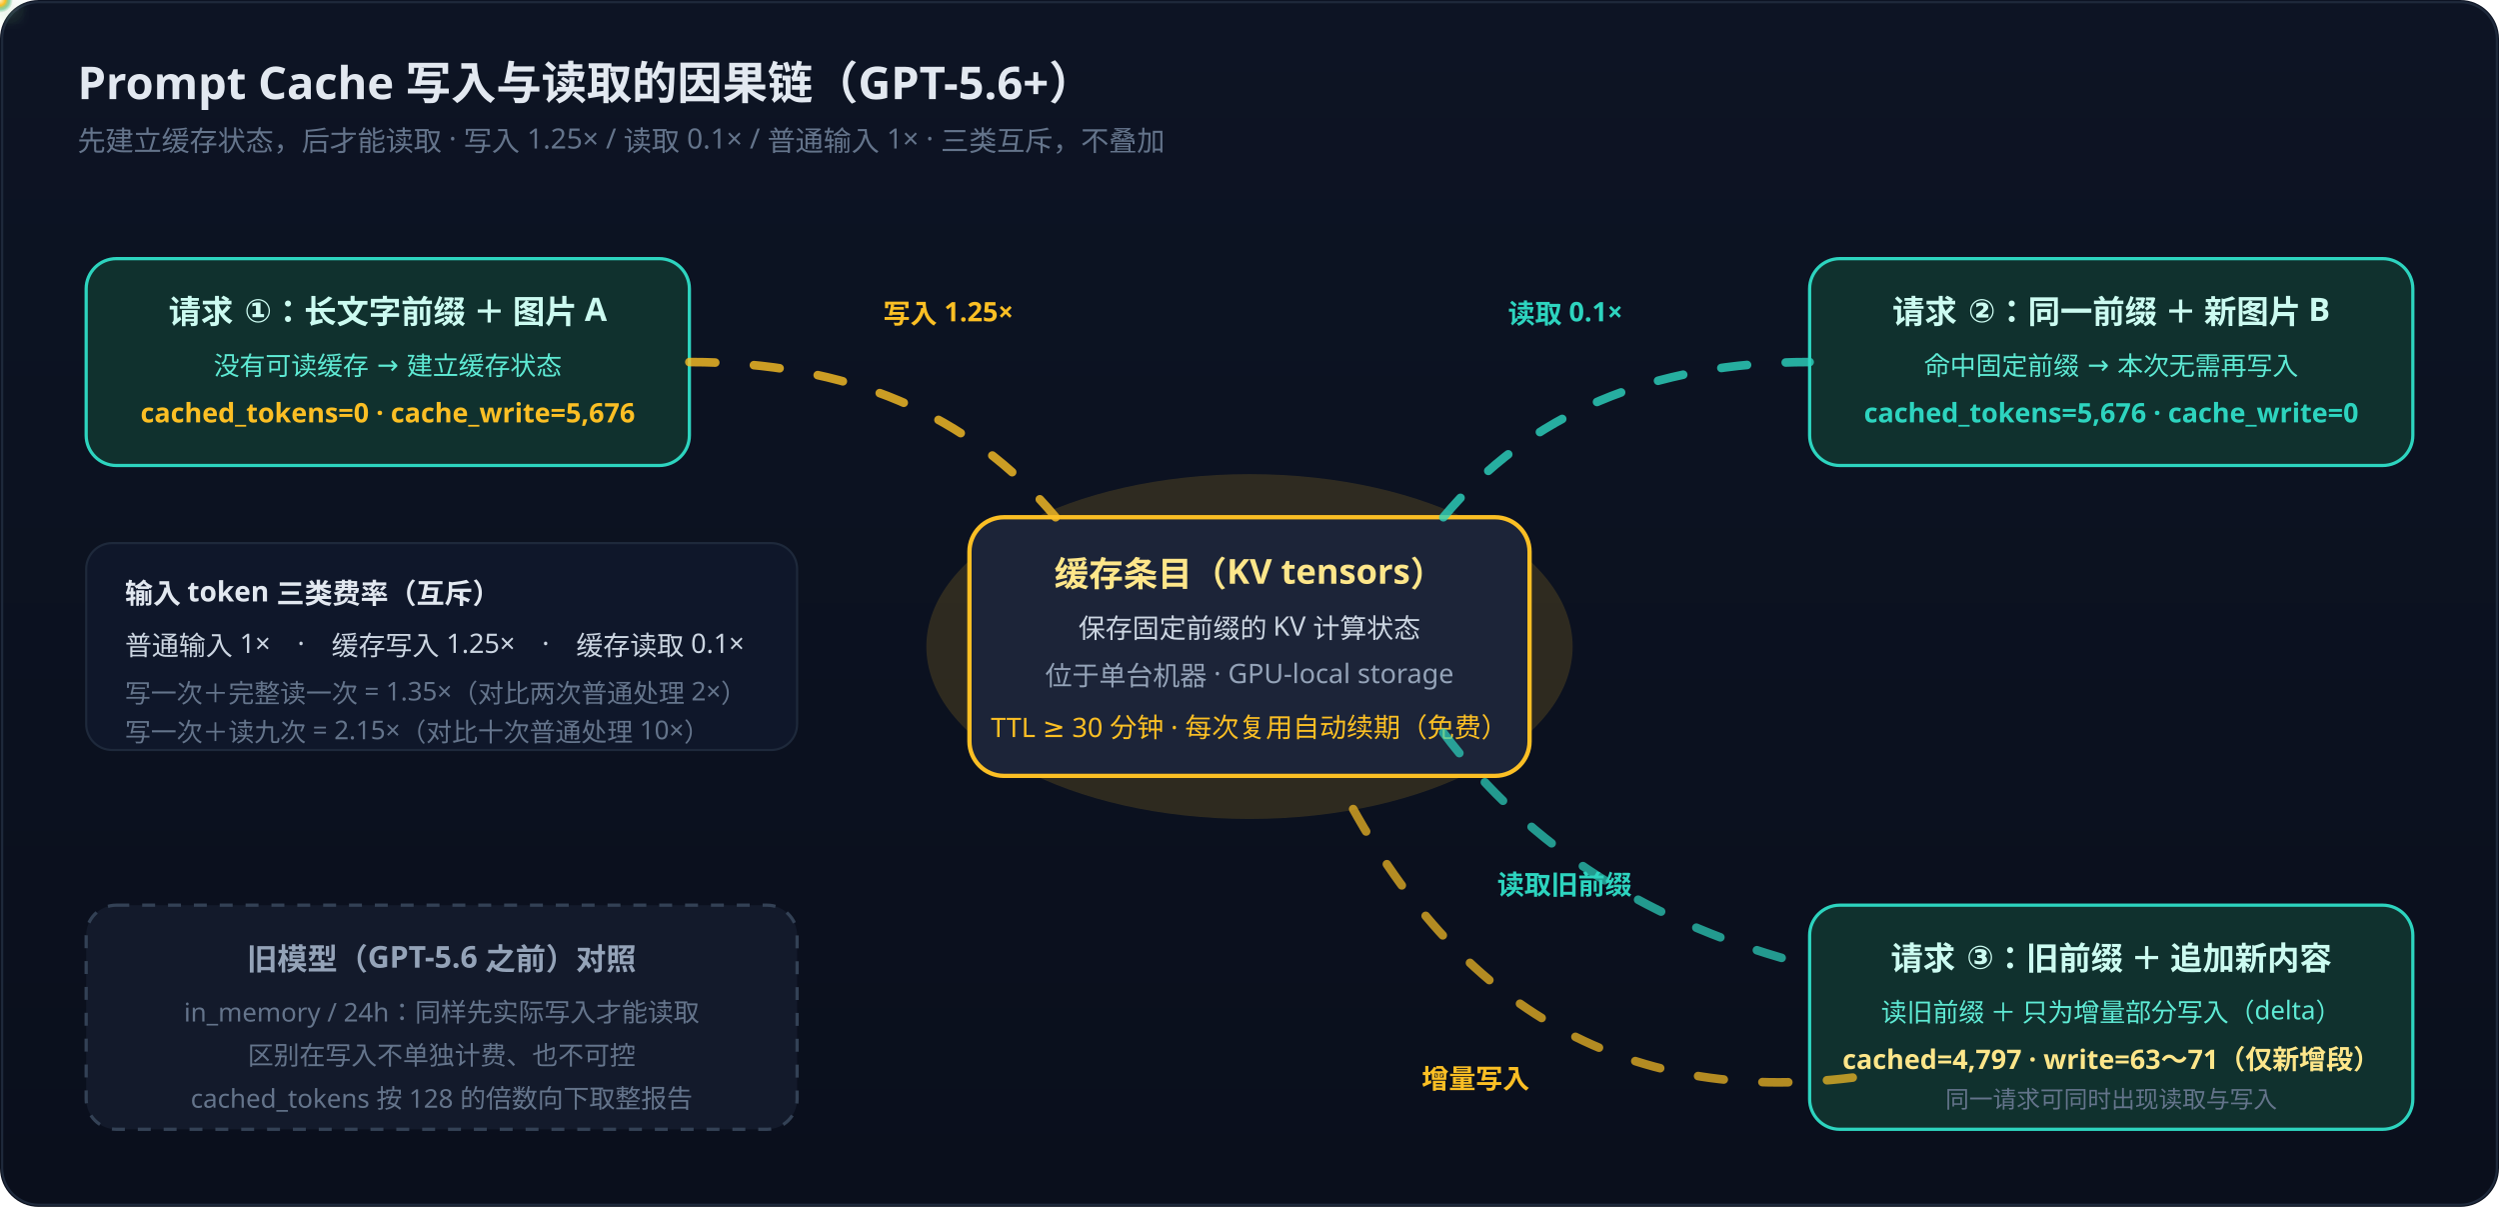
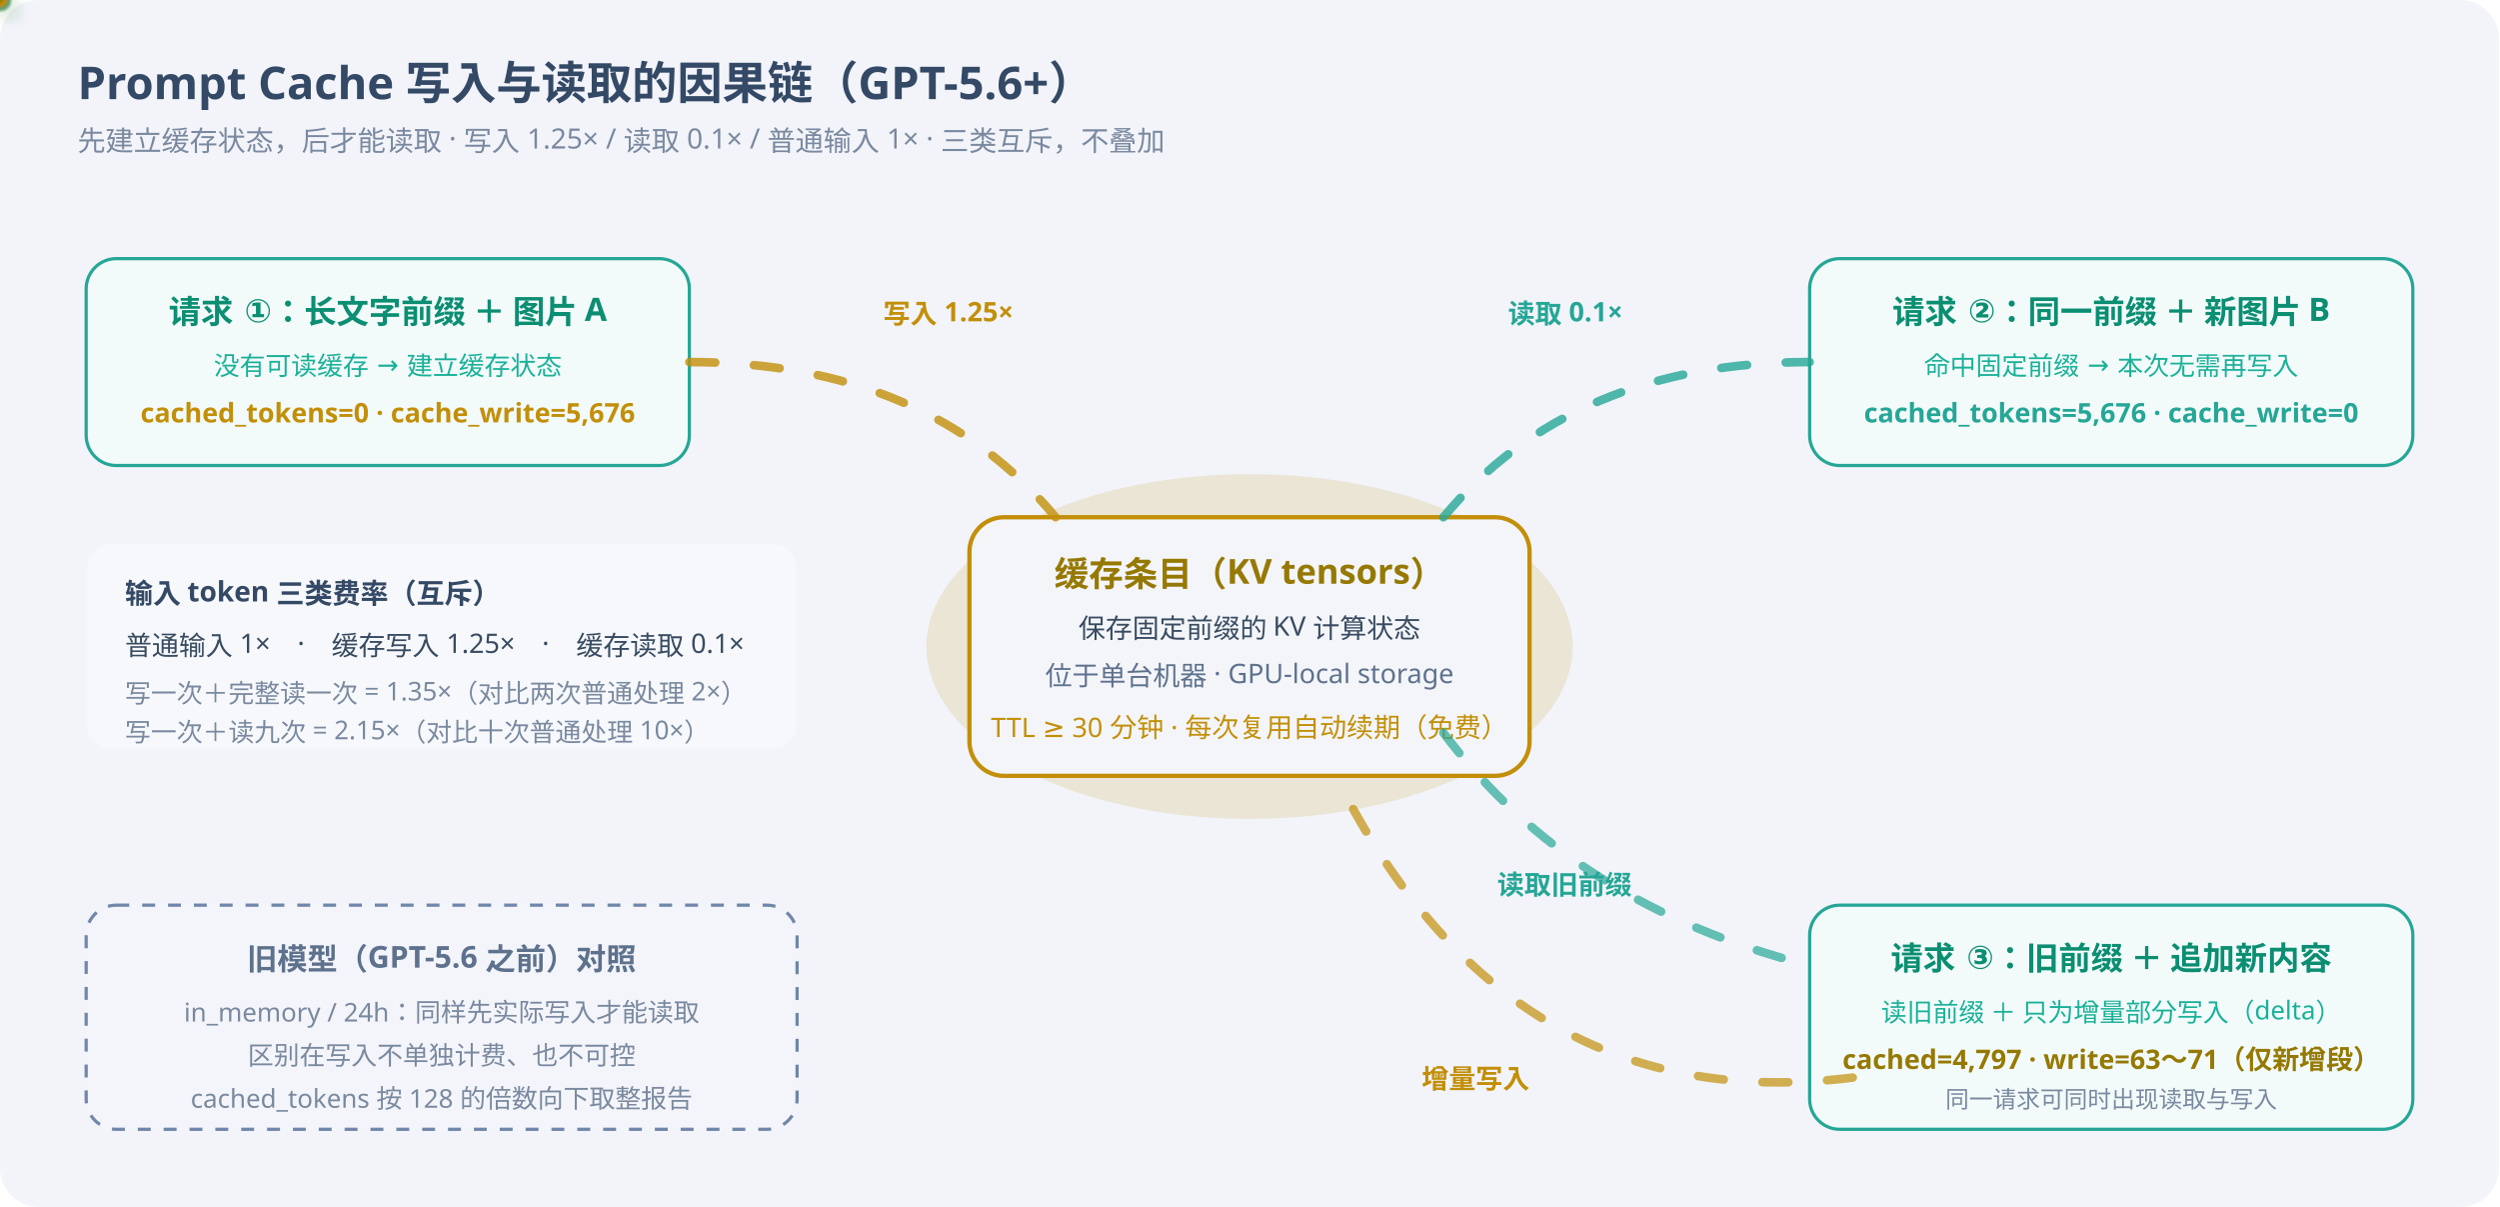
<svg xmlns="http://www.w3.org/2000/svg" width="1160" height="560" viewBox="0 0 1160 560" font-family="PingFang SC, Hiragino Sans GB, Microsoft YaHei, sans-serif">
  <defs>
    <linearGradient id="bg" x1="0" y1="0" x2="0" y2="1">
-       <stop offset="0" stop-color="#0d1424" />
-       <stop offset="1" stop-color="#0a0f1c" />
+       <stop offset="0" stop-color="#f2f4fa" />
+       <stop offset="1" stop-color="#f2f4fa" />
    </linearGradient>
    <filter id="softGlow" x="-60%" y="-60%" width="220%" height="220%">
      <feGaussianBlur stdDeviation="5" result="b" />
      <feMerge>
        <feMergeNode in="b" />
        <feMergeNode in="SourceGraphic" />
      </feMerge>
    </filter>
    <radialGradient id="pTeal" cx="0.5" cy="0.5" r="0.5">
-       <stop offset="0" stop-color="#a5f3fc" />
-       <stop offset="0.5" stop-color="#22d3ee" />
-       <stop offset="1" stop-color="#22d3ee" stop-opacity="0" />
+       <stop offset="0" stop-color="#058594" />
+       <stop offset="0.5" stop-color="#13a3b9" />
+       <stop offset="1" stop-color="#13a3b9" stop-opacity="0" />
    </radialGradient>
    <radialGradient id="pAmber" cx="0.5" cy="0.5" r="0.5">
-       <stop offset="0" stop-color="#fef3c7" />
-       <stop offset="0.5" stop-color="#fbbf24" />
-       <stop offset="1" stop-color="#fbbf24" stop-opacity="0" />
+       <stop offset="0" stop-color="#967903" />
+       <stop offset="0.5" stop-color="#c38f09" />
+       <stop offset="1" stop-color="#c38f09" stop-opacity="0" />
    </radialGradient>
  </defs>
  <style>
    @keyframes flowDash { to { stroke-dashoffset: -60; } }
    @keyframes pulse { 0%,100% { opacity: 0.25; } 50% { opacity: 0.85; } }
    @keyframes shimmer { 0%,100% { opacity: 0.8; } 50% { opacity: 1; } }
    .flow  { stroke-dasharray: 12 18; animation: flowDash 1.4s linear infinite; }
    .flowSlow { stroke-dasharray: 12 18; animation: flowDash 2.2s linear infinite; }
    .cacheHalo { animation: pulse 2.2s ease-in-out infinite; }
    .card { animation: shimmer 3.5s ease-in-out infinite; }
  </style>
  <rect width="1160" height="560" rx="18" fill="url(#bg)" />
-   <rect x="1" y="1" width="1158" height="558" rx="17" fill="none" stroke="#1e293b" stroke-width="1" />
-   <text x="36" y="46" font-size="21" font-weight="700" fill="#e2e8f0">Prompt Cache 写入与读取的因果链（GPT-5.6+）</text>
-   <text x="36" y="70" font-size="13" fill="#64748b">先建立缓存状态，后才能读取 · 写入 1.25× / 读取 0.1× / 普通输入 1× · 三类互斥，不叠加</text>
-   <ellipse class="cacheHalo" cx="580" cy="300" rx="150" ry="80" fill="#fbbf24" opacity="0.15" />
-   <rect x="450" y="240" width="260" height="120" rx="16" fill="#1c2438" stroke="#fbbf24" stroke-width="2" />
-   <text x="580" y="272" font-size="16" font-weight="700" fill="#fde68a" text-anchor="middle">缓存条目（KV tensors）</text>
-   <text x="580" y="296" font-size="12.5" fill="#cbd5e1" text-anchor="middle">保存固定前缀的 KV 计算状态</text>
-   <text x="580" y="318" font-size="12.5" fill="#94a3b8" text-anchor="middle">位于单台机器 · GPU-local storage</text>
-   <text x="580" y="342" font-size="12.5" fill="#fbbf24" text-anchor="middle">TTL ≥ 30 分钟 · 每次复用自动续期（免费）</text>
+   <rect x="1" y="1" width="1158" height="558" rx="17" fill="none" stroke="#f3f5f9" stroke-width="1" />
+   <text x="36" y="46" font-size="21" font-weight="700" fill="#344965">Prompt Cache 写入与读取的因果链（GPT-5.6+）</text>
+   <text x="36" y="70" font-size="13" fill="#7a899f">先建立缓存状态，后才能读取 · 写入 1.25× / 读取 0.1× / 普通输入 1× · 三类互斥，不叠加</text>
+   <ellipse class="cacheHalo" cx="580" cy="300" rx="150" ry="80" fill="#c38f09" opacity="0.15" />
+   <rect x="450" y="240" width="260" height="120" rx="16" fill="#f3f5f9" stroke="#c38f09" stroke-width="2" />
+   <text x="580" y="272" font-size="16" font-weight="700" fill="#967903" text-anchor="middle">缓存条目（KV tensors）</text>
+   <text x="580" y="296" font-size="12.5" fill="#384b61" text-anchor="middle">保存固定前缀的 KV 计算状态</text>
+   <text x="580" y="318" font-size="12.5" fill="#5e718d" text-anchor="middle">位于单台机器 · GPU-local storage</text>
+   <text x="580" y="342" font-size="12.5" fill="#c38f09" text-anchor="middle">TTL ≥ 30 分钟 · 每次复用自动续期（免费）</text>
  <g class="card">
-     <rect x="40" y="120" width="280" height="96" rx="14" fill="#10312e" stroke="#2dd4bf" stroke-width="1.5" />
-     <text x="180" y="150" font-size="15" font-weight="600" fill="#ccfbf1" text-anchor="middle">请求 ①：长文字前缀 ＋ 图片 A</text>
-     <text x="180" y="174" font-size="12" fill="#5eead4" text-anchor="middle">没有可读缓存 → 建立缓存状态</text>
-     <text x="180" y="196" font-size="12.5" font-weight="600" fill="#fbbf24" text-anchor="middle">cached_tokens=0 · cache_write=5,676</text>
+     <rect x="40" y="120" width="280" height="96" rx="14" fill="#f2fbfa" stroke="#26a696" stroke-width="1.5" />
+     <text x="180" y="150" font-size="15" font-weight="600" fill="#0b8e72" text-anchor="middle">请求 ①：长文字前缀 ＋ 图片 A</text>
+     <text x="180" y="174" font-size="12" fill="#1bb199" text-anchor="middle">没有可读缓存 → 建立缓存状态</text>
+     <text x="180" y="196" font-size="12.5" font-weight="600" fill="#c38f09" text-anchor="middle">cached_tokens=0 · cache_write=5,676</text>
  </g>
-   <path class="flow" d="M 320 168 Q 430 168 490 240" fill="none" stroke="#fbbf24" stroke-width="4" stroke-linecap="round" opacity="0.8" />
+   <path class="flow" d="M 320 168 Q 430 168 490 240" fill="none" stroke="#c38f09" stroke-width="4" stroke-linecap="round" opacity="0.8" />
  <circle r="6" fill="url(#pAmber)" filter="url(#softGlow)">
    <animateMotion dur="2.4s" repeatCount="indefinite" path="M 320 168 Q 430 168 490 240" />
  </circle>
-   <text x="410" y="150" font-size="12.5" font-weight="600" fill="#fbbf24">写入 1.25×</text>
+   <text x="410" y="150" font-size="12.5" font-weight="600" fill="#c38f09">写入 1.25×</text>
  <g class="card">
-     <rect x="840" y="120" width="280" height="96" rx="14" fill="#10312e" stroke="#2dd4bf" stroke-width="1.5" />
-     <text x="980" y="150" font-size="15" font-weight="600" fill="#ccfbf1" text-anchor="middle">请求 ②：同一前缀 ＋ 新图片 B</text>
-     <text x="980" y="174" font-size="12" fill="#5eead4" text-anchor="middle">命中固定前缀 → 本次无需再写入</text>
-     <text x="980" y="196" font-size="12.5" font-weight="600" fill="#2dd4bf" text-anchor="middle">cached_tokens=5,676 · cache_write=0</text>
+     <rect x="840" y="120" width="280" height="96" rx="14" fill="#f2fbfa" stroke="#26a696" stroke-width="1.5" />
+     <text x="980" y="150" font-size="15" font-weight="600" fill="#0b8e72" text-anchor="middle">请求 ②：同一前缀 ＋ 新图片 B</text>
+     <text x="980" y="174" font-size="12" fill="#1bb199" text-anchor="middle">命中固定前缀 → 本次无需再写入</text>
+     <text x="980" y="196" font-size="12.5" font-weight="600" fill="#26a696" text-anchor="middle">cached_tokens=5,676 · cache_write=0</text>
  </g>
-   <path class="flow" d="M 670 240 Q 730 168 840 168" fill="none" stroke="#2dd4bf" stroke-width="4" stroke-linecap="round" opacity="0.8" />
+   <path class="flow" d="M 670 240 Q 730 168 840 168" fill="none" stroke="#26a696" stroke-width="4" stroke-linecap="round" opacity="0.8" />
  <circle r="6" fill="url(#pTeal)" filter="url(#softGlow)">
    <animateMotion dur="2s" repeatCount="indefinite" path="M 670 240 Q 730 168 840 168" />
  </circle>
-   <text x="700" y="150" font-size="12.5" font-weight="600" fill="#2dd4bf">读取 0.1×</text>
+   <text x="700" y="150" font-size="12.5" font-weight="600" fill="#26a696">读取 0.1×</text>
  <g class="card">
-     <rect x="840" y="420" width="280" height="104" rx="14" fill="#10312e" stroke="#2dd4bf" stroke-width="1.5" />
-     <text x="980" y="450" font-size="15" font-weight="600" fill="#ccfbf1" text-anchor="middle">请求 ③：旧前缀 ＋ 追加新内容</text>
-     <text x="980" y="474" font-size="12" fill="#5eead4" text-anchor="middle">读旧前缀 ＋ 只为增量部分写入（delta）</text>
-     <text x="980" y="496" font-size="12.5" font-weight="600" fill="#fde68a" text-anchor="middle">cached=4,797 · write=63～71（仅新增段）</text>
-     <text x="980" y="514" font-size="11" fill="#64748b" text-anchor="middle">同一请求可同时出现读取与写入</text>
+     <rect x="840" y="420" width="280" height="104" rx="14" fill="#f2fbfa" stroke="#26a696" stroke-width="1.5" />
+     <text x="980" y="450" font-size="15" font-weight="600" fill="#0b8e72" text-anchor="middle">请求 ③：旧前缀 ＋ 追加新内容</text>
+     <text x="980" y="474" font-size="12" fill="#1bb199" text-anchor="middle">读旧前缀 ＋ 只为增量部分写入（delta）</text>
+     <text x="980" y="496" font-size="12.5" font-weight="600" fill="#967903" text-anchor="middle">cached=4,797 · write=63～71（仅新增段）</text>
+     <text x="980" y="514" font-size="11" fill="#7a899f" text-anchor="middle">同一请求可同时出现读取与写入</text>
  </g>
-   <path class="flowSlow" d="M 670 340 Q 730 420 840 448" fill="none" stroke="#2dd4bf" stroke-width="4" stroke-linecap="round" opacity="0.7" />
+   <path class="flowSlow" d="M 670 340 Q 730 420 840 448" fill="none" stroke="#26a696" stroke-width="4" stroke-linecap="round" opacity="0.7" />
  <circle r="5" fill="url(#pTeal)" filter="url(#softGlow)">
    <animateMotion dur="2.6s" repeatCount="indefinite" path="M 670 340 Q 730 420 840 448" />
  </circle>
-   <path class="flowSlow" d="M 860 500 Q 700 520 620 360" fill="none" stroke="#fbbf24" stroke-width="4" stroke-linecap="round" opacity="0.7" />
+   <path class="flowSlow" d="M 860 500 Q 700 520 620 360" fill="none" stroke="#c38f09" stroke-width="4" stroke-linecap="round" opacity="0.7" />
  <circle r="5" fill="url(#pAmber)" filter="url(#softGlow)">
    <animateMotion dur="2.8s" repeatCount="indefinite" path="M 860 500 Q 700 520 620 360" />
  </circle>
-   <text x="695" y="415" font-size="12.5" font-weight="600" fill="#2dd4bf">读取旧前缀</text>
-   <text x="660" y="505" font-size="12.5" font-weight="600" fill="#fbbf24">增量写入</text>
-   <rect x="40" y="420" width="330" height="104" rx="14" fill="#131a2b" stroke="#334155" stroke-width="1.5" stroke-dasharray="6 6" />
-   <text x="205" y="450" font-size="14" font-weight="600" fill="#94a3b8" text-anchor="middle">旧模型（GPT-5.6 之前）对照</text>
-   <text x="205" y="474" font-size="12" fill="#64748b" text-anchor="middle">in_memory / 24h：同样先实际写入才能读取</text>
-   <text x="205" y="494" font-size="12" fill="#64748b" text-anchor="middle">区别在写入不单独计费、也不可控</text>
-   <text x="205" y="514" font-size="12" fill="#64748b" text-anchor="middle">cached_tokens 按 128 的倍数向下取整报告</text>
-   <rect x="40" y="252" width="330" height="96" rx="12" fill="#0f172a" stroke="#1e293b" />
-   <text x="58" y="280" font-size="13" font-weight="700" fill="#e2e8f0">输入 token 三类费率（互斥）</text>
-   <text x="58" y="304" font-size="12.5" fill="#cbd5e1">普通输入 1×　·　缓存写入 1.25×　·　缓存读取 0.1×</text>
-   <text x="58" y="326" font-size="12" fill="#64748b">写一次＋完整读一次 = 1.35×（对比两次普通处理 2×）</text>
-   <text x="58" y="344" font-size="12" fill="#64748b">写一次＋读九次 = 2.15×（对比十次普通处理 10×）</text>
+   <text x="695" y="415" font-size="12.5" font-weight="600" fill="#26a696">读取旧前缀</text>
+   <text x="660" y="505" font-size="12.5" font-weight="600" fill="#c38f09">增量写入</text>
+   <rect x="40" y="420" width="330" height="104" rx="14" fill="#f3f5fa" stroke="#7087a9" stroke-width="1.5" stroke-dasharray="6 6" />
+   <text x="205" y="450" font-size="14" font-weight="600" fill="#5e718d" text-anchor="middle">旧模型（GPT-5.6 之前）对照</text>
+   <text x="205" y="474" font-size="12" fill="#7a899f" text-anchor="middle">in_memory / 24h：同样先实际写入才能读取</text>
+   <text x="205" y="494" font-size="12" fill="#7a899f" text-anchor="middle">区别在写入不单独计费、也不可控</text>
+   <text x="205" y="514" font-size="12" fill="#7a899f" text-anchor="middle">cached_tokens 按 128 的倍数向下取整报告</text>
+   <rect x="40" y="252" width="330" height="96" rx="12" fill="#f6f8fb" stroke="#f3f5f9" />
+   <text x="58" y="280" font-size="13" font-weight="700" fill="#344965">输入 token 三类费率（互斥）</text>
+   <text x="58" y="304" font-size="12.5" fill="#384b61">普通输入 1×　·　缓存写入 1.25×　·　缓存读取 0.1×</text>
+   <text x="58" y="326" font-size="12" fill="#7a899f">写一次＋完整读一次 = 1.35×（对比两次普通处理 2×）</text>
+   <text x="58" y="344" font-size="12" fill="#7a899f">写一次＋读九次 = 2.15×（对比十次普通处理 10×）</text>
</svg>
